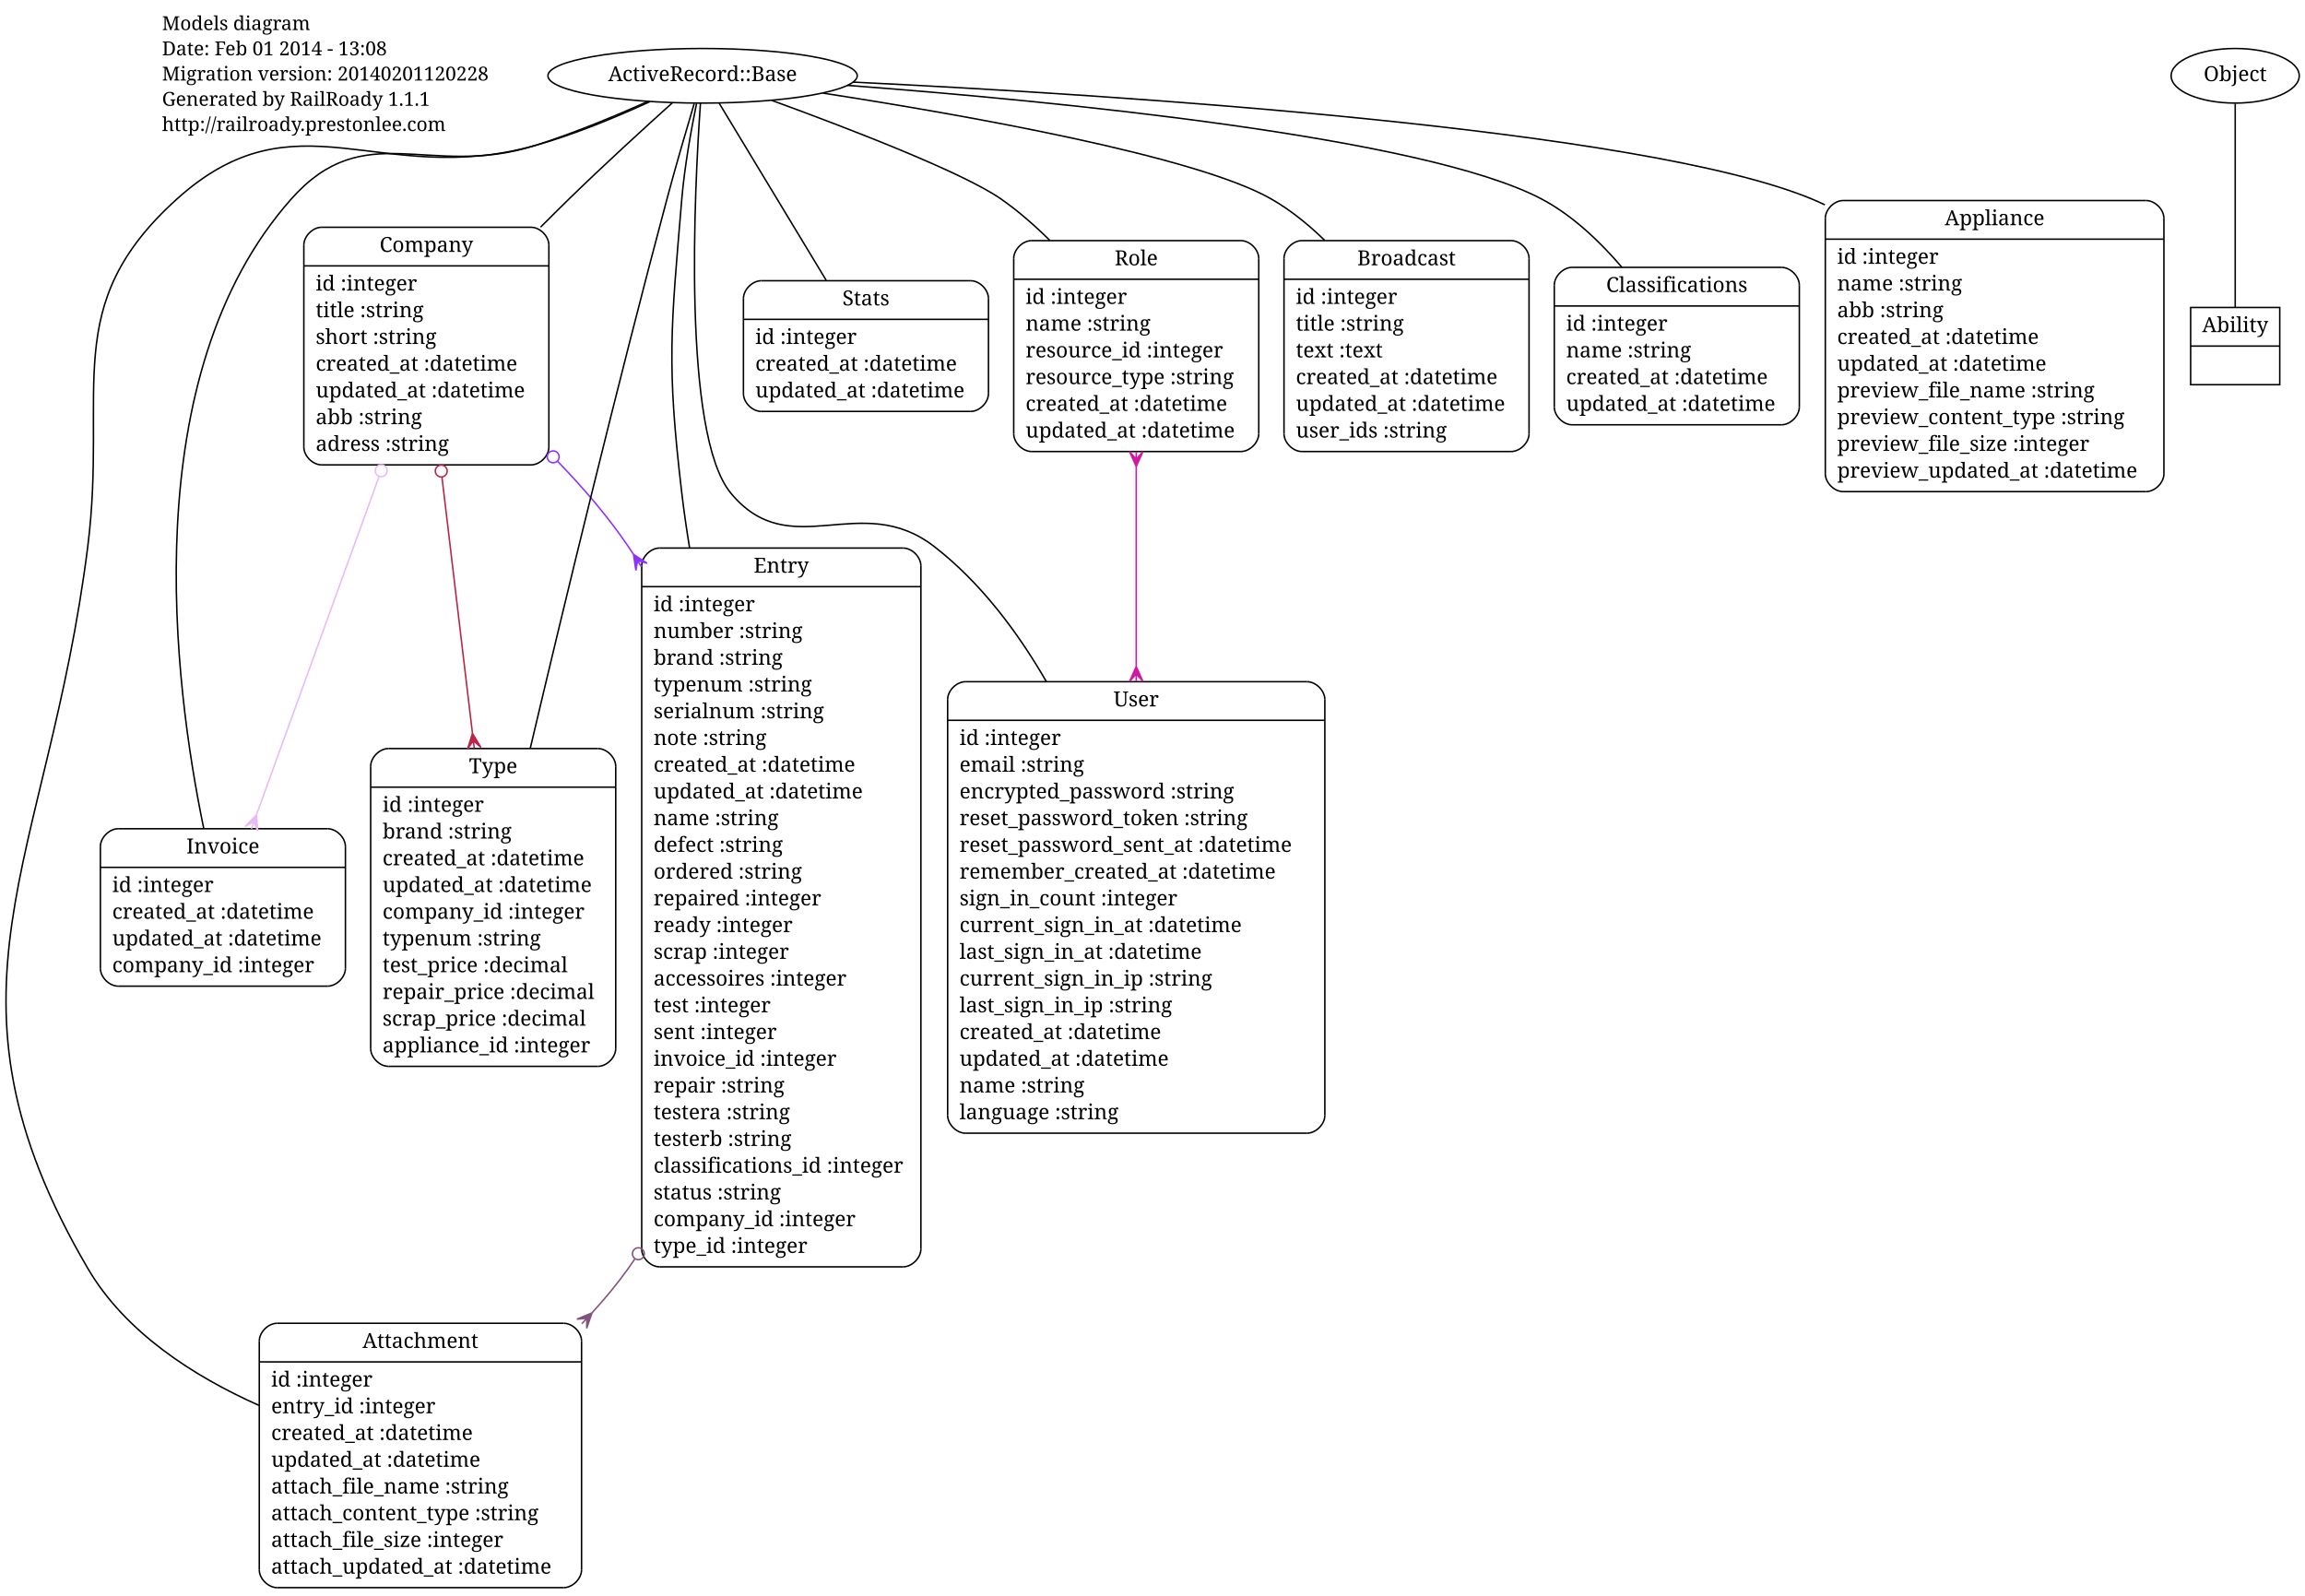
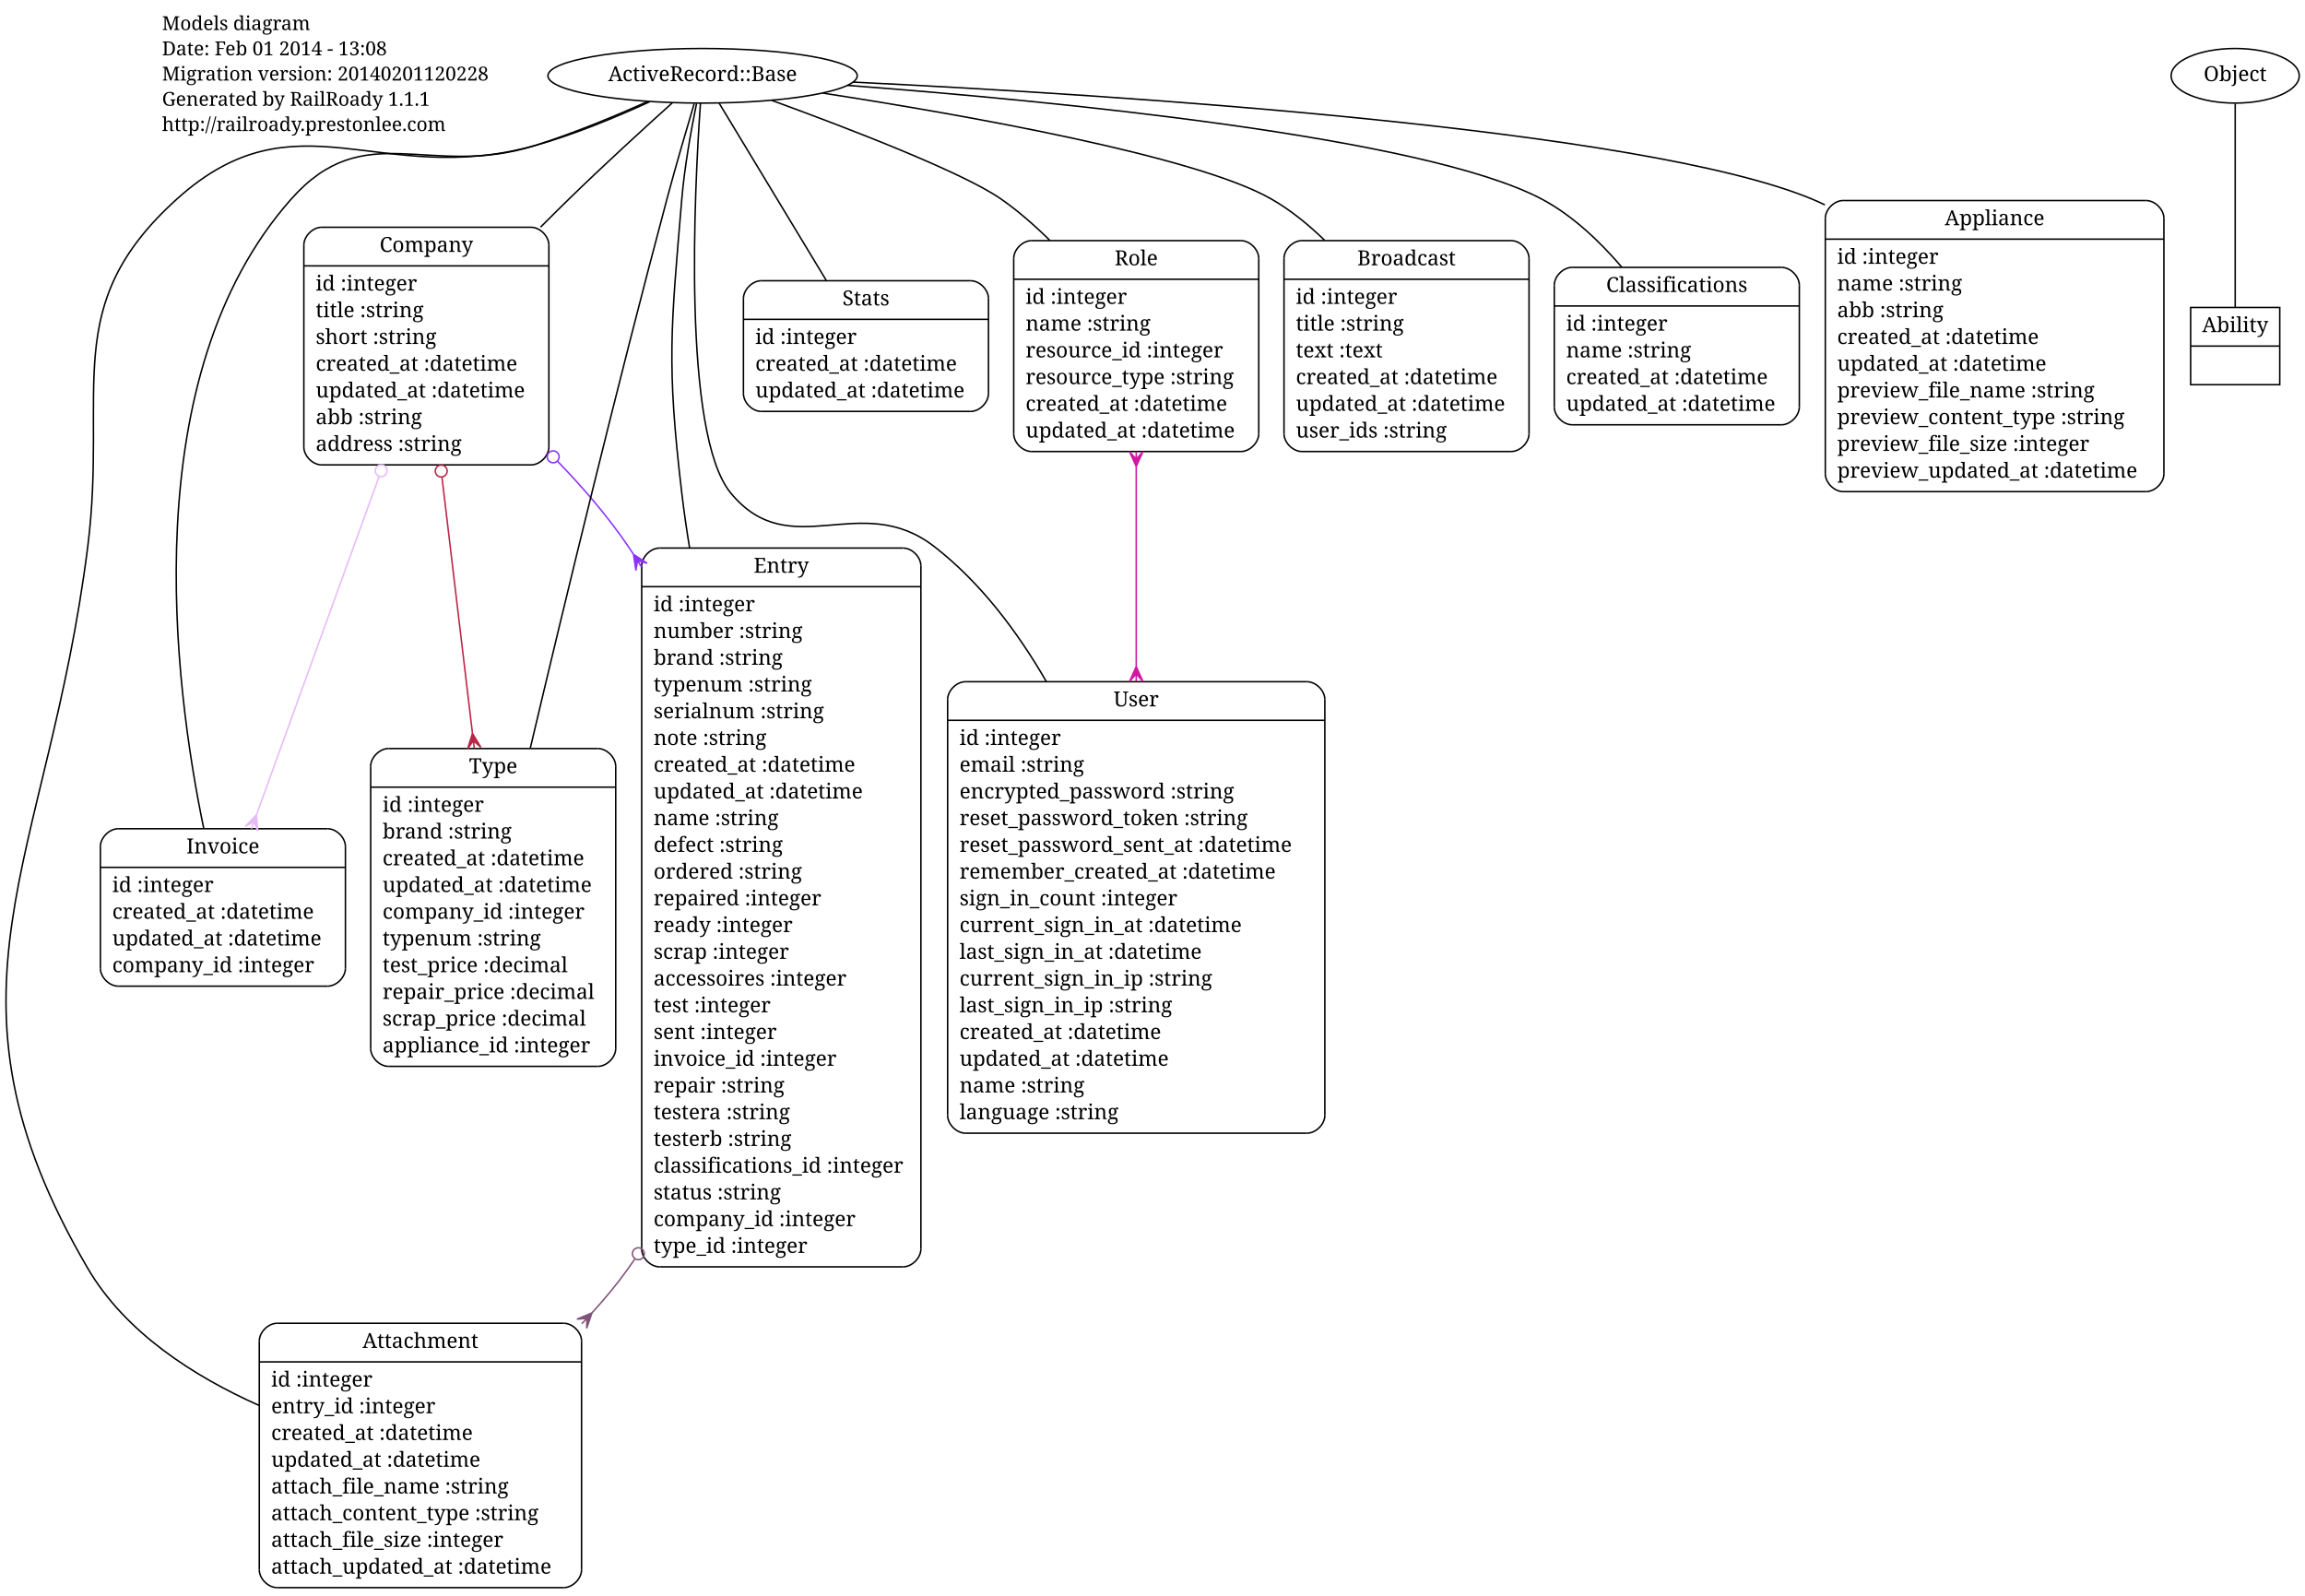
<svg xmlns="http://www.w3.org/2000/svg" width="1552pt" height="1074pt" viewBox="0.00 0.00 1552.09 1074.00">
  <g id="graph1" class="graph" transform="scale(1 1) rotate(0) translate(4 1070)">
    <polygon fill="white" stroke="white" points="-4,5 -4,-1070 1549.09,-1070 1549.09,5 -4,5" />
    <g id="node1" class="node">
      <text text-anchor="start" x="105.094" y="-1049.8" font-family="Times Roman,serif" font-size="13.00">Models diagram</text>
      <text text-anchor="start" x="105.094" y="-1032.8" font-family="Times Roman,serif" font-size="13.00">Date: Feb 01 2014 - 13:08</text>
      <text text-anchor="start" x="105.094" y="-1015.8" font-family="Times Roman,serif" font-size="13.00">Migration version: 20140201120228</text>
      <text text-anchor="start" x="105.094" y="-998.8" font-family="Times Roman,serif" font-size="13.00">Generated by RailRoady 1.1.1</text>
      <text text-anchor="start" x="105.094" y="-981.8" font-family="Times Roman,serif" font-size="13.00">http://railroady.prestonlee.com</text>
    </g>
    <g id="node2" class="node">
      <polyline fill="none" stroke="black" points="75.594,-406 216.594,-406 " />
      <path fill="none" stroke="black" d="M216.594,-406C222.594,-406 228.594,-412 228.594,-418" />
      <polyline fill="none" stroke="black" points="228.594,-418 228.594,-500 " />
      <path fill="none" stroke="black" d="M228.594,-500C228.594,-506 222.594,-512 216.594,-512" />
      <polyline fill="none" stroke="black" points="216.594,-512 75.594,-512 " />
      <path fill="none" stroke="black" d="M75.594,-512C69.594,-512 63.594,-506 63.594,-500" />
      <polyline fill="none" stroke="black" points="63.594,-500 63.594,-418 " />
      <path fill="none" stroke="black" d="M63.594,-418C63.594,-412 69.594,-406 75.594,-406" />
      <text text-anchor="middle" x="146.094" y="-495.4" font-family="Times Roman,serif" font-size="14.00">Invoice</text>
      <polyline fill="none" stroke="black" points="63.594,-486 228.594,-486 " />
      <text text-anchor="start" x="71.594" y="-469.4" font-family="Times Roman,serif" font-size="14.00">id :integer</text>
      <text text-anchor="start" x="71.594" y="-451.4" font-family="Times Roman,serif" font-size="14.00">created_at :datetime</text>
      <text text-anchor="start" x="71.594" y="-433.4" font-family="Times Roman,serif" font-size="14.00">updated_at :datetime</text>
      <text text-anchor="start" x="71.594" y="-415.4" font-family="Times Roman,serif" font-size="14.00">company_id :integer</text>
    </g>
    <g id="node3" class="node">
      <polygon fill="none" stroke="black" points="1471.09,-811 1471.09,-863 1531.09,-863 1531.09,-811 1471.09,-811" />
      <text text-anchor="middle" x="1501.09" y="-846.4" font-family="Times Roman,serif" font-size="14.00">Ability</text>
      <polyline fill="none" stroke="black" points="1471.09,-837 1531.09,-837 " />
      <text text-anchor="middle" x="1501.09" y="-820.4" font-family="Times Roman,serif" font-size="14.00"> </text>
    </g>
    <g id="node4" class="node">
      <polyline fill="none" stroke="black" points="212.594,-757 353.594,-757 " />
      <path fill="none" stroke="black" d="M353.594,-757C359.594,-757 365.594,-763 365.594,-769" />
      <polyline fill="none" stroke="black" points="365.594,-769 365.594,-905 " />
      <path fill="none" stroke="black" d="M365.594,-905C365.594,-911 359.594,-917 353.594,-917" />
      <polyline fill="none" stroke="black" points="353.594,-917 212.594,-917 " />
      <path fill="none" stroke="black" d="M212.594,-917C206.594,-917 200.594,-911 200.594,-905" />
      <polyline fill="none" stroke="black" points="200.594,-905 200.594,-769 " />
      <path fill="none" stroke="black" d="M200.594,-769C200.594,-763 206.594,-757 212.594,-757" />
      <text text-anchor="middle" x="283.094" y="-900.4" font-family="Times Roman,serif" font-size="14.00">Company</text>
      <polyline fill="none" stroke="black" points="200.594,-891 365.594,-891 " />
      <text text-anchor="start" x="208.594" y="-874.4" font-family="Times Roman,serif" font-size="14.00">id :integer</text>
      <text text-anchor="start" x="208.594" y="-856.4" font-family="Times Roman,serif" font-size="14.00">title :string</text>
      <text text-anchor="start" x="208.594" y="-838.4" font-family="Times Roman,serif" font-size="14.00">short :string</text>
      <text text-anchor="start" x="208.594" y="-820.4" font-family="Times Roman,serif" font-size="14.00">created_at :datetime</text>
      <text text-anchor="start" x="208.594" y="-802.4" font-family="Times Roman,serif" font-size="14.00">updated_at :datetime</text>
      <text text-anchor="start" x="208.594" y="-784.4" font-family="Times Roman,serif" font-size="14.00">abb :string</text>
-       <text text-anchor="start" x="208.594" y="-766.4" font-family="Times Roman,serif" font-size="14.00">adress :string</text>
+       <text text-anchor="start" x="208.594" y="-766.4" font-family="Times Roman,serif" font-size="14.00">address :string</text>
    </g>
    <g id="edge8" class="edge">
      <path fill="none" stroke="#e6bbf6" d="M251.175,-748.932C225.929,-679.275 191.302,-583.734 168.814,-521.687" />
      <ellipse fill="none" stroke="#e6bbf6" cx="252.677" cy="-753.075" rx="4" ry="4" />
      <polygon fill="#e6bbf6" stroke="#e6bbf6" points="168.72,-521.427 169.543,-510.492 167.016,-516.727 165.312,-512.026 165.312,-512.026 165.312,-512.026 167.016,-516.727 161.082,-513.559 168.72,-521.427 168.72,-521.427" />
    </g>
    <g id="node5" class="node">
      <polyline fill="none" stroke="black" points="440.094,-217 604.094,-217 " />
      <path fill="none" stroke="black" d="M604.094,-217C610.094,-217 616.094,-223 616.094,-229" />
      <polyline fill="none" stroke="black" points="616.094,-229 616.094,-689 " />
      <path fill="none" stroke="black" d="M616.094,-689C616.094,-695 610.094,-701 604.094,-701" />
      <polyline fill="none" stroke="black" points="604.094,-701 440.094,-701 " />
      <path fill="none" stroke="black" d="M440.094,-701C434.094,-701 428.094,-695 428.094,-689" />
      <polyline fill="none" stroke="black" points="428.094,-689 428.094,-229 " />
      <path fill="none" stroke="black" d="M428.094,-229C428.094,-223 434.094,-217 440.094,-217" />
      <text text-anchor="middle" x="522.094" y="-684.4" font-family="Times Roman,serif" font-size="14.00">Entry</text>
      <polyline fill="none" stroke="black" points="428.094,-675 616.094,-675 " />
      <text text-anchor="start" x="436.094" y="-658.4" font-family="Times Roman,serif" font-size="14.00">id :integer</text>
      <text text-anchor="start" x="436.094" y="-640.4" font-family="Times Roman,serif" font-size="14.00">number :string</text>
      <text text-anchor="start" x="436.094" y="-622.4" font-family="Times Roman,serif" font-size="14.00">brand :string</text>
      <text text-anchor="start" x="436.094" y="-604.4" font-family="Times Roman,serif" font-size="14.00">typenum :string</text>
      <text text-anchor="start" x="436.094" y="-586.4" font-family="Times Roman,serif" font-size="14.00">serialnum :string</text>
      <text text-anchor="start" x="436.094" y="-568.4" font-family="Times Roman,serif" font-size="14.00">note :string</text>
      <text text-anchor="start" x="436.094" y="-550.4" font-family="Times Roman,serif" font-size="14.00">created_at :datetime</text>
      <text text-anchor="start" x="436.094" y="-532.4" font-family="Times Roman,serif" font-size="14.00">updated_at :datetime</text>
      <text text-anchor="start" x="436.094" y="-514.4" font-family="Times Roman,serif" font-size="14.00">name :string</text>
      <text text-anchor="start" x="436.094" y="-496.4" font-family="Times Roman,serif" font-size="14.00">defect :string</text>
      <text text-anchor="start" x="436.094" y="-478.4" font-family="Times Roman,serif" font-size="14.00">ordered :string</text>
      <text text-anchor="start" x="436.094" y="-460.4" font-family="Times Roman,serif" font-size="14.00">repaired :integer</text>
      <text text-anchor="start" x="436.094" y="-442.4" font-family="Times Roman,serif" font-size="14.00">ready :integer</text>
      <text text-anchor="start" x="436.094" y="-424.4" font-family="Times Roman,serif" font-size="14.00">scrap :integer</text>
      <text text-anchor="start" x="436.094" y="-406.4" font-family="Times Roman,serif" font-size="14.00">accessoires :integer</text>
      <text text-anchor="start" x="436.094" y="-388.4" font-family="Times Roman,serif" font-size="14.00">test :integer</text>
      <text text-anchor="start" x="436.094" y="-370.4" font-family="Times Roman,serif" font-size="14.00">sent :integer</text>
      <text text-anchor="start" x="436.094" y="-352.4" font-family="Times Roman,serif" font-size="14.00">invoice_id :integer</text>
      <text text-anchor="start" x="436.094" y="-334.4" font-family="Times Roman,serif" font-size="14.00">repair :string</text>
      <text text-anchor="start" x="436.094" y="-316.4" font-family="Times Roman,serif" font-size="14.00">testera :string</text>
      <text text-anchor="start" x="436.094" y="-298.4" font-family="Times Roman,serif" font-size="14.00">testerb :string</text>
      <text text-anchor="start" x="436.094" y="-280.4" font-family="Times Roman,serif" font-size="14.00">classifications_id :integer</text>
      <text text-anchor="start" x="436.094" y="-262.4" font-family="Times Roman,serif" font-size="14.00">status :string</text>
      <text text-anchor="start" x="436.094" y="-244.4" font-family="Times Roman,serif" font-size="14.00">company_id :integer</text>
      <text text-anchor="start" x="436.094" y="-226.4" font-family="Times Roman,serif" font-size="14.00">type_id :integer</text>
    </g>
    <g id="edge6" class="edge">
      <path fill="none" stroke="#8d31fe" d="M371.517,-759.339C388.678,-741.61 405.524,-722.05 419.094,-702 420.226,-700.328 421.349,-698.642 422.463,-696.942" />
      <ellipse fill="none" stroke="#8d31fe" cx="368.49" cy="-762.423" rx="4" ry="4" />
      <polygon fill="#8d31fe" stroke="#8d31fe" points="422.58,-696.76 431.758,-690.759 425.273,-692.547 427.966,-688.335 427.966,-688.335 427.966,-688.335 425.273,-692.547 424.175,-685.911 422.58,-696.76 422.58,-696.76" />
    </g>
    <g id="node10" class="node">
      <polyline fill="none" stroke="black" points="257.594,-352 398.594,-352 " />
      <path fill="none" stroke="black" d="M398.594,-352C404.594,-352 410.594,-358 410.594,-364" />
      <polyline fill="none" stroke="black" points="410.594,-364 410.594,-554 " />
      <path fill="none" stroke="black" d="M410.594,-554C410.594,-560 404.594,-566 398.594,-566" />
      <polyline fill="none" stroke="black" points="398.594,-566 257.594,-566 " />
      <path fill="none" stroke="black" d="M257.594,-566C251.594,-566 245.594,-560 245.594,-554" />
      <polyline fill="none" stroke="black" points="245.594,-554 245.594,-364 " />
      <path fill="none" stroke="black" d="M245.594,-364C245.594,-358 251.594,-352 257.594,-352" />
      <text text-anchor="middle" x="328.094" y="-549.4" font-family="Times Roman,serif" font-size="14.00">Type</text>
      <polyline fill="none" stroke="black" points="245.594,-540 410.594,-540 " />
      <text text-anchor="start" x="253.594" y="-523.4" font-family="Times Roman,serif" font-size="14.00">id :integer</text>
      <text text-anchor="start" x="253.594" y="-505.4" font-family="Times Roman,serif" font-size="14.00">brand :string</text>
      <text text-anchor="start" x="253.594" y="-487.4" font-family="Times Roman,serif" font-size="14.00">created_at :datetime</text>
      <text text-anchor="start" x="253.594" y="-469.4" font-family="Times Roman,serif" font-size="14.00">updated_at :datetime</text>
      <text text-anchor="start" x="253.594" y="-451.4" font-family="Times Roman,serif" font-size="14.00">company_id :integer</text>
      <text text-anchor="start" x="253.594" y="-433.4" font-family="Times Roman,serif" font-size="14.00">typenum :string</text>
      <text text-anchor="start" x="253.594" y="-415.4" font-family="Times Roman,serif" font-size="14.00">test_price :decimal</text>
      <text text-anchor="start" x="253.594" y="-397.4" font-family="Times Roman,serif" font-size="14.00">repair_price :decimal</text>
      <text text-anchor="start" x="253.594" y="-379.4" font-family="Times Roman,serif" font-size="14.00">scrap_price :decimal</text>
      <text text-anchor="start" x="253.594" y="-361.4" font-family="Times Roman,serif" font-size="14.00">appliance_id :integer</text>
    </g>
    <g id="edge10" class="edge">
      <path fill="none" stroke="#bc2447" d="M293.62,-748.577C299.724,-697.309 307.486,-632.109 314.098,-576.562" />
      <ellipse fill="none" stroke="#bc2447" cx="293.11" cy="-752.864" rx="4" ry="4" />
      <polygon fill="#bc2447" stroke="#bc2447" points="314.137,-576.238 319.788,-566.841 314.728,-571.273 315.319,-566.309 315.319,-566.309 315.319,-566.309 314.728,-571.273 310.851,-565.777 314.137,-576.238 314.137,-576.238" />
    </g>
    <g id="node8" class="node">
      <polyline fill="none" stroke="black" points="182.594,-1 375.594,-1 " />
      <path fill="none" stroke="black" d="M375.594,-1C381.594,-1 387.594,-7 387.594,-13" />
      <polyline fill="none" stroke="black" points="387.594,-13 387.594,-167 " />
      <path fill="none" stroke="black" d="M387.594,-167C387.594,-173 381.594,-179 375.594,-179" />
      <polyline fill="none" stroke="black" points="375.594,-179 182.594,-179 " />
      <path fill="none" stroke="black" d="M182.594,-179C176.594,-179 170.594,-173 170.594,-167" />
      <polyline fill="none" stroke="black" points="170.594,-167 170.594,-13 " />
      <path fill="none" stroke="black" d="M170.594,-13C170.594,-7 176.594,-1 182.594,-1" />
      <text text-anchor="middle" x="279.094" y="-162.4" font-family="Times Roman,serif" font-size="14.00">Attachment</text>
      <polyline fill="none" stroke="black" points="170.594,-153 387.594,-153 " />
      <text text-anchor="start" x="178.594" y="-136.4" font-family="Times Roman,serif" font-size="14.00">id :integer</text>
      <text text-anchor="start" x="178.594" y="-118.4" font-family="Times Roman,serif" font-size="14.00">entry_id :integer</text>
      <text text-anchor="start" x="178.594" y="-100.4" font-family="Times Roman,serif" font-size="14.00">created_at :datetime</text>
      <text text-anchor="start" x="178.594" y="-82.4" font-family="Times Roman,serif" font-size="14.00">updated_at :datetime</text>
      <text text-anchor="start" x="178.594" y="-64.4" font-family="Times Roman,serif" font-size="14.00">attach_file_name :string</text>
      <text text-anchor="start" x="178.594" y="-46.4" font-family="Times Roman,serif" font-size="14.00">attach_content_type :string</text>
      <text text-anchor="start" x="178.594" y="-28.4" font-family="Times Roman,serif" font-size="14.00">attach_file_size :integer</text>
      <text text-anchor="start" x="178.594" y="-10.4" font-family="Times Roman,serif" font-size="14.00">attach_updated_at :datetime</text>
    </g>
    <g id="edge14" class="edge">
      <path fill="none" stroke="#81527a" d="M423.352,-222.101C421.947,-220.045 420.528,-218.011 419.094,-216 411.757,-205.71 403.444,-195.655 394.617,-185.999" />
      <ellipse fill="none" stroke="#81527a" cx="425.849" cy="-225.841" rx="4" ry="4" />
      <polygon fill="#81527a" stroke="#81527a" points="394.612,-185.994 391.059,-175.619 391.193,-182.345 387.775,-178.696 387.775,-178.696 387.775,-178.696 391.193,-182.345 384.491,-181.772 394.612,-185.994 394.612,-185.994" />
    </g>
    <g id="node6" class="node">
      <polyline fill="none" stroke="black" points="690.594,-766 831.594,-766 " />
      <path fill="none" stroke="black" d="M831.594,-766C837.594,-766 843.594,-772 843.594,-778" />
      <polyline fill="none" stroke="black" points="843.594,-778 843.594,-896 " />
      <path fill="none" stroke="black" d="M843.594,-896C843.594,-902 837.594,-908 831.594,-908" />
      <polyline fill="none" stroke="black" points="831.594,-908 690.594,-908 " />
      <path fill="none" stroke="black" d="M690.594,-908C684.594,-908 678.594,-902 678.594,-896" />
      <polyline fill="none" stroke="black" points="678.594,-896 678.594,-778 " />
      <path fill="none" stroke="black" d="M678.594,-778C678.594,-772 684.594,-766 690.594,-766" />
      <text text-anchor="middle" x="761.094" y="-891.4" font-family="Times Roman,serif" font-size="14.00">Role</text>
      <polyline fill="none" stroke="black" points="678.594,-882 843.594,-882 " />
      <text text-anchor="start" x="686.594" y="-865.4" font-family="Times Roman,serif" font-size="14.00">id :integer</text>
      <text text-anchor="start" x="686.594" y="-847.4" font-family="Times Roman,serif" font-size="14.00">name :string</text>
      <text text-anchor="start" x="686.594" y="-829.4" font-family="Times Roman,serif" font-size="14.00">resource_id :integer</text>
      <text text-anchor="start" x="686.594" y="-811.4" font-family="Times Roman,serif" font-size="14.00">resource_type :string</text>
      <text text-anchor="start" x="686.594" y="-793.4" font-family="Times Roman,serif" font-size="14.00">created_at :datetime</text>
      <text text-anchor="start" x="686.594" y="-775.4" font-family="Times Roman,serif" font-size="14.00">updated_at :datetime</text>
    </g>
    <g id="node9" class="node">
      <polyline fill="none" stroke="black" points="646.094,-307 876.094,-307 " />
      <path fill="none" stroke="black" d="M876.094,-307C882.094,-307 888.094,-313 888.094,-319" />
      <polyline fill="none" stroke="black" points="888.094,-319 888.094,-599 " />
      <path fill="none" stroke="black" d="M888.094,-599C888.094,-605 882.094,-611 876.094,-611" />
      <polyline fill="none" stroke="black" points="876.094,-611 646.094,-611 " />
      <path fill="none" stroke="black" d="M646.094,-611C640.094,-611 634.094,-605 634.094,-599" />
      <polyline fill="none" stroke="black" points="634.094,-599 634.094,-319 " />
      <path fill="none" stroke="black" d="M634.094,-319C634.094,-313 640.094,-307 646.094,-307" />
      <text text-anchor="middle" x="761.094" y="-594.4" font-family="Times Roman,serif" font-size="14.00">User</text>
      <polyline fill="none" stroke="black" points="634.094,-585 888.094,-585 " />
      <text text-anchor="start" x="642.094" y="-568.4" font-family="Times Roman,serif" font-size="14.00">id :integer</text>
      <text text-anchor="start" x="642.094" y="-550.4" font-family="Times Roman,serif" font-size="14.00">email :string</text>
      <text text-anchor="start" x="642.094" y="-532.4" font-family="Times Roman,serif" font-size="14.00">encrypted_password :string</text>
      <text text-anchor="start" x="642.094" y="-514.4" font-family="Times Roman,serif" font-size="14.00">reset_password_token :string</text>
      <text text-anchor="start" x="642.094" y="-496.4" font-family="Times Roman,serif" font-size="14.00">reset_password_sent_at :datetime</text>
      <text text-anchor="start" x="642.094" y="-478.4" font-family="Times Roman,serif" font-size="14.00">remember_created_at :datetime</text>
      <text text-anchor="start" x="642.094" y="-460.4" font-family="Times Roman,serif" font-size="14.00">sign_in_count :integer</text>
      <text text-anchor="start" x="642.094" y="-442.4" font-family="Times Roman,serif" font-size="14.00">current_sign_in_at :datetime</text>
      <text text-anchor="start" x="642.094" y="-424.4" font-family="Times Roman,serif" font-size="14.00">last_sign_in_at :datetime</text>
      <text text-anchor="start" x="642.094" y="-406.4" font-family="Times Roman,serif" font-size="14.00">current_sign_in_ip :string</text>
      <text text-anchor="start" x="642.094" y="-388.4" font-family="Times Roman,serif" font-size="14.00">last_sign_in_ip :string</text>
      <text text-anchor="start" x="642.094" y="-370.4" font-family="Times Roman,serif" font-size="14.00">created_at :datetime</text>
      <text text-anchor="start" x="642.094" y="-352.4" font-family="Times Roman,serif" font-size="14.00">updated_at :datetime</text>
      <text text-anchor="start" x="642.094" y="-334.4" font-family="Times Roman,serif" font-size="14.00">name :string</text>
      <text text-anchor="start" x="642.094" y="-316.4" font-family="Times Roman,serif" font-size="14.00">language :string</text>
    </g>
    <g id="edge18" class="edge">
      <path fill="none" stroke="#d018a2" d="M761.094,-755.697C761.094,-716.407 761.094,-667.799 761.094,-621.377" />
      <polygon fill="#d018a2" stroke="#d018a2" points="761.094,-755.901 756.594,-765.901 761.094,-760.901 761.094,-765.901 761.094,-765.901 761.094,-765.901 761.094,-760.901 765.594,-765.901 761.094,-755.901 761.094,-755.901" />
      <polygon fill="#d018a2" stroke="#d018a2" points="761.094,-621.198 765.594,-611.198 761.094,-616.198 761.094,-611.198 761.094,-611.198 761.094,-611.198 761.094,-616.198 756.594,-611.198 761.094,-621.198 761.094,-621.198" />
    </g>
    <g id="node7" class="node">
      <polyline fill="none" stroke="black" points="508.594,-793 649.594,-793 " />
      <path fill="none" stroke="black" d="M649.594,-793C655.594,-793 661.594,-799 661.594,-805" />
      <polyline fill="none" stroke="black" points="661.594,-805 661.594,-869 " />
      <path fill="none" stroke="black" d="M661.594,-869C661.594,-875 655.594,-881 649.594,-881" />
      <polyline fill="none" stroke="black" points="649.594,-881 508.594,-881 " />
      <path fill="none" stroke="black" d="M508.594,-881C502.594,-881 496.594,-875 496.594,-869" />
      <polyline fill="none" stroke="black" points="496.594,-869 496.594,-805 " />
      <path fill="none" stroke="black" d="M496.594,-805C496.594,-799 502.594,-793 508.594,-793" />
      <text text-anchor="middle" x="579.094" y="-864.4" font-family="Times Roman,serif" font-size="14.00">Stats</text>
      <polyline fill="none" stroke="black" points="496.594,-855 661.594,-855 " />
      <text text-anchor="start" x="504.594" y="-838.4" font-family="Times Roman,serif" font-size="14.00">id :integer</text>
      <text text-anchor="start" x="504.594" y="-820.4" font-family="Times Roman,serif" font-size="14.00">created_at :datetime</text>
      <text text-anchor="start" x="504.594" y="-802.4" font-family="Times Roman,serif" font-size="14.00">updated_at :datetime</text>
    </g>
    <g id="node11" class="node">
      <polyline fill="none" stroke="black" points="872.594,-766 1013.59,-766 " />
      <path fill="none" stroke="black" d="M1013.59,-766C1019.59,-766 1025.59,-772 1025.59,-778" />
      <polyline fill="none" stroke="black" points="1025.59,-778 1025.59,-896 " />
      <path fill="none" stroke="black" d="M1025.59,-896C1025.59,-902 1019.59,-908 1013.59,-908" />
      <polyline fill="none" stroke="black" points="1013.59,-908 872.594,-908 " />
      <path fill="none" stroke="black" d="M872.594,-908C866.594,-908 860.594,-902 860.594,-896" />
      <polyline fill="none" stroke="black" points="860.594,-896 860.594,-778 " />
      <path fill="none" stroke="black" d="M860.594,-778C860.594,-772 866.594,-766 872.594,-766" />
      <text text-anchor="middle" x="943.094" y="-891.4" font-family="Times Roman,serif" font-size="14.00">Broadcast</text>
      <polyline fill="none" stroke="black" points="860.594,-882 1025.59,-882 " />
      <text text-anchor="start" x="868.594" y="-865.4" font-family="Times Roman,serif" font-size="14.00">id :integer</text>
      <text text-anchor="start" x="868.594" y="-847.4" font-family="Times Roman,serif" font-size="14.00">title :string</text>
      <text text-anchor="start" x="868.594" y="-829.4" font-family="Times Roman,serif" font-size="14.00">text :text</text>
      <text text-anchor="start" x="868.594" y="-811.4" font-family="Times Roman,serif" font-size="14.00">created_at :datetime</text>
      <text text-anchor="start" x="868.594" y="-793.4" font-family="Times Roman,serif" font-size="14.00">updated_at :datetime</text>
      <text text-anchor="start" x="868.594" y="-775.4" font-family="Times Roman,serif" font-size="14.00">user_ids :string</text>
    </g>
    <g id="node12" class="node">
      <polyline fill="none" stroke="black" points="1054.59,-784 1195.59,-784 " />
      <path fill="none" stroke="black" d="M1195.59,-784C1201.59,-784 1207.59,-790 1207.59,-796" />
      <polyline fill="none" stroke="black" points="1207.59,-796 1207.59,-878 " />
      <path fill="none" stroke="black" d="M1207.59,-878C1207.59,-884 1201.59,-890 1195.59,-890" />
      <polyline fill="none" stroke="black" points="1195.59,-890 1054.59,-890 " />
      <path fill="none" stroke="black" d="M1054.59,-890C1048.59,-890 1042.59,-884 1042.59,-878" />
      <polyline fill="none" stroke="black" points="1042.59,-878 1042.59,-796 " />
      <path fill="none" stroke="black" d="M1042.59,-796C1042.59,-790 1048.59,-784 1054.59,-784" />
      <text text-anchor="middle" x="1125.09" y="-873.4" font-family="Times Roman,serif" font-size="14.00">Classifications</text>
      <polyline fill="none" stroke="black" points="1042.59,-864 1207.59,-864 " />
      <text text-anchor="start" x="1050.59" y="-847.4" font-family="Times Roman,serif" font-size="14.00">id :integer</text>
      <text text-anchor="start" x="1050.59" y="-829.4" font-family="Times Roman,serif" font-size="14.00">name :string</text>
      <text text-anchor="start" x="1050.59" y="-811.4" font-family="Times Roman,serif" font-size="14.00">created_at :datetime</text>
      <text text-anchor="start" x="1050.59" y="-793.4" font-family="Times Roman,serif" font-size="14.00">updated_at :datetime</text>
    </g>
    <g id="node13" class="node">
      <polyline fill="none" stroke="black" points="1237.09,-739 1441.09,-739 " />
      <path fill="none" stroke="black" d="M1441.09,-739C1447.09,-739 1453.09,-745 1453.09,-751" />
      <polyline fill="none" stroke="black" points="1453.09,-751 1453.09,-923 " />
      <path fill="none" stroke="black" d="M1453.09,-923C1453.09,-929 1447.09,-935 1441.09,-935" />
      <polyline fill="none" stroke="black" points="1441.09,-935 1237.09,-935 " />
      <path fill="none" stroke="black" d="M1237.09,-935C1231.09,-935 1225.09,-929 1225.09,-923" />
      <polyline fill="none" stroke="black" points="1225.09,-923 1225.09,-751 " />
      <path fill="none" stroke="black" d="M1225.09,-751C1225.09,-745 1231.09,-739 1237.09,-739" />
      <text text-anchor="middle" x="1339.09" y="-918.4" font-family="Times Roman,serif" font-size="14.00">Appliance</text>
      <polyline fill="none" stroke="black" points="1225.09,-909 1453.09,-909 " />
      <text text-anchor="start" x="1233.09" y="-892.4" font-family="Times Roman,serif" font-size="14.00">id :integer</text>
      <text text-anchor="start" x="1233.09" y="-874.4" font-family="Times Roman,serif" font-size="14.00">name :string</text>
      <text text-anchor="start" x="1233.09" y="-856.4" font-family="Times Roman,serif" font-size="14.00">abb :string</text>
      <text text-anchor="start" x="1233.09" y="-838.4" font-family="Times Roman,serif" font-size="14.00">created_at :datetime</text>
      <text text-anchor="start" x="1233.09" y="-820.4" font-family="Times Roman,serif" font-size="14.00">updated_at :datetime</text>
      <text text-anchor="start" x="1233.09" y="-802.4" font-family="Times Roman,serif" font-size="14.00">preview_file_name :string</text>
      <text text-anchor="start" x="1233.09" y="-784.4" font-family="Times Roman,serif" font-size="14.00">preview_content_type :string</text>
      <text text-anchor="start" x="1233.09" y="-766.4" font-family="Times Roman,serif" font-size="14.00">preview_file_size :integer</text>
      <text text-anchor="start" x="1233.09" y="-748.4" font-family="Times Roman,serif" font-size="14.00">preview_updated_at :datetime</text>
    </g>
    <g id="node14" class="node">
      <ellipse fill="none" stroke="black" cx="469.094" cy="-1019" rx="104.151" ry="18.385" />
      <text text-anchor="middle" x="469.094" y="-1015.4" font-family="Times Roman,serif" font-size="14.00">ActiveRecord::Base</text>
    </g>
    <g id="edge2" class="edge">
      <path fill="none" stroke="black" d="M432.049,-1001.63C410.284,-991.92 382.034,-980.17 356.094,-972 284.916,-949.582 241.604,-991.835 192.094,-936 86.529,-816.948 113.02,-609.556 133.174,-512.261" />
    </g>
    <g id="edge12" class="edge">
      <path fill="none" stroke="black" d="M448.777,-1000.85C430.337,-984.248 402.528,-958.854 379.094,-936 372.838,-929.899 366.414,-923.525 359.998,-917.08" />
    </g>
    <g id="edge16" class="edge">
      <path fill="none" stroke="black" d="M465.025,-1000.32C461.596,-983.576 456.96,-958.28 455.094,-936 447.75,-848.307 444.748,-825.39 455.094,-738 456.529,-725.88 458.303,-713.525 460.338,-701.09" />
    </g>
    <g id="edge20" class="edge">
      <path fill="none" stroke="black" d="M515.712,-1002.42C566.586,-983.87 644.247,-954.048 670.094,-936 681.579,-927.981 692.679,-918.283 702.943,-908.133" />
    </g>
    <g id="edge22" class="edge">
      <path fill="none" stroke="black" d="M480.247,-1000.55C497.015,-972.804 529.213,-919.53 552.309,-881.318" />
    </g>
    <g id="edge24" class="edge">
      <path fill="none" stroke="black" d="M433.51,-1001.54C411.651,-991.497 382.808,-979.429 356.094,-972 251.753,-942.986 195.504,-1008.55 115.094,-936 35.378,-864.08 68.533,-808.52 55.094,-702 28.057,-487.699 -53.953,-402.453 55.094,-216 80.379,-172.766 126.557,-143.221 170.444,-123.673" />
    </g>
    <g id="edge26" class="edge">
      <path fill="none" stroke="black" d="M467.659,-1000.49C463.714,-944.441 455.075,-777.951 488.094,-738 528.2,-689.472 575.311,-740.538 625.094,-702 655.964,-678.103 680.891,-645.104 700.552,-611.123" />
    </g>
    <g id="edge28" class="edge">
      <path fill="none" stroke="black" d="M463.441,-1000.27C458.432,-983.489 451.016,-958.173 445.094,-936 411.319,-809.548 375.982,-663.243 353.1,-566.357" />
    </g>
    <g id="edge30" class="edge">
      <path fill="none" stroke="black" d="M550.188,-1007.32C646.79,-992.402 801.477,-965.011 852.094,-936 864.955,-928.628 877.035,-918.823 887.93,-908.244" />
    </g>
    <g id="edge32" class="edge">
      <path fill="none" stroke="black" d="M566.609,-1012.54C706.219,-1001.98 954.951,-977.876 1034.09,-936 1054.83,-925.027 1073.31,-907.412 1088.11,-890.061" />
    </g>
    <g id="edge34" class="edge">
      <path fill="none" stroke="black" d="M570.319,-1014.75C746.535,-1006.21 1101.79,-983.545 1216.09,-936 1219,-934.789 1221.9,-933.488 1224.78,-932.106" />
    </g>
    <g id="node16" class="node">
      <ellipse fill="none" stroke="black" cx="1501.09" cy="-1019" rx="43.133" ry="18.385" />
      <text text-anchor="middle" x="1501.09" y="-1015.4" font-family="Times Roman,serif" font-size="14.00">Object</text>
    </g>
    <g id="edge4" class="edge">
      <path fill="none" stroke="black" d="M1501.09,-1000.21C1501.09,-967.603 1501.09,-900.482 1501.09,-863.278" />
    </g>
  </g>
</svg>
